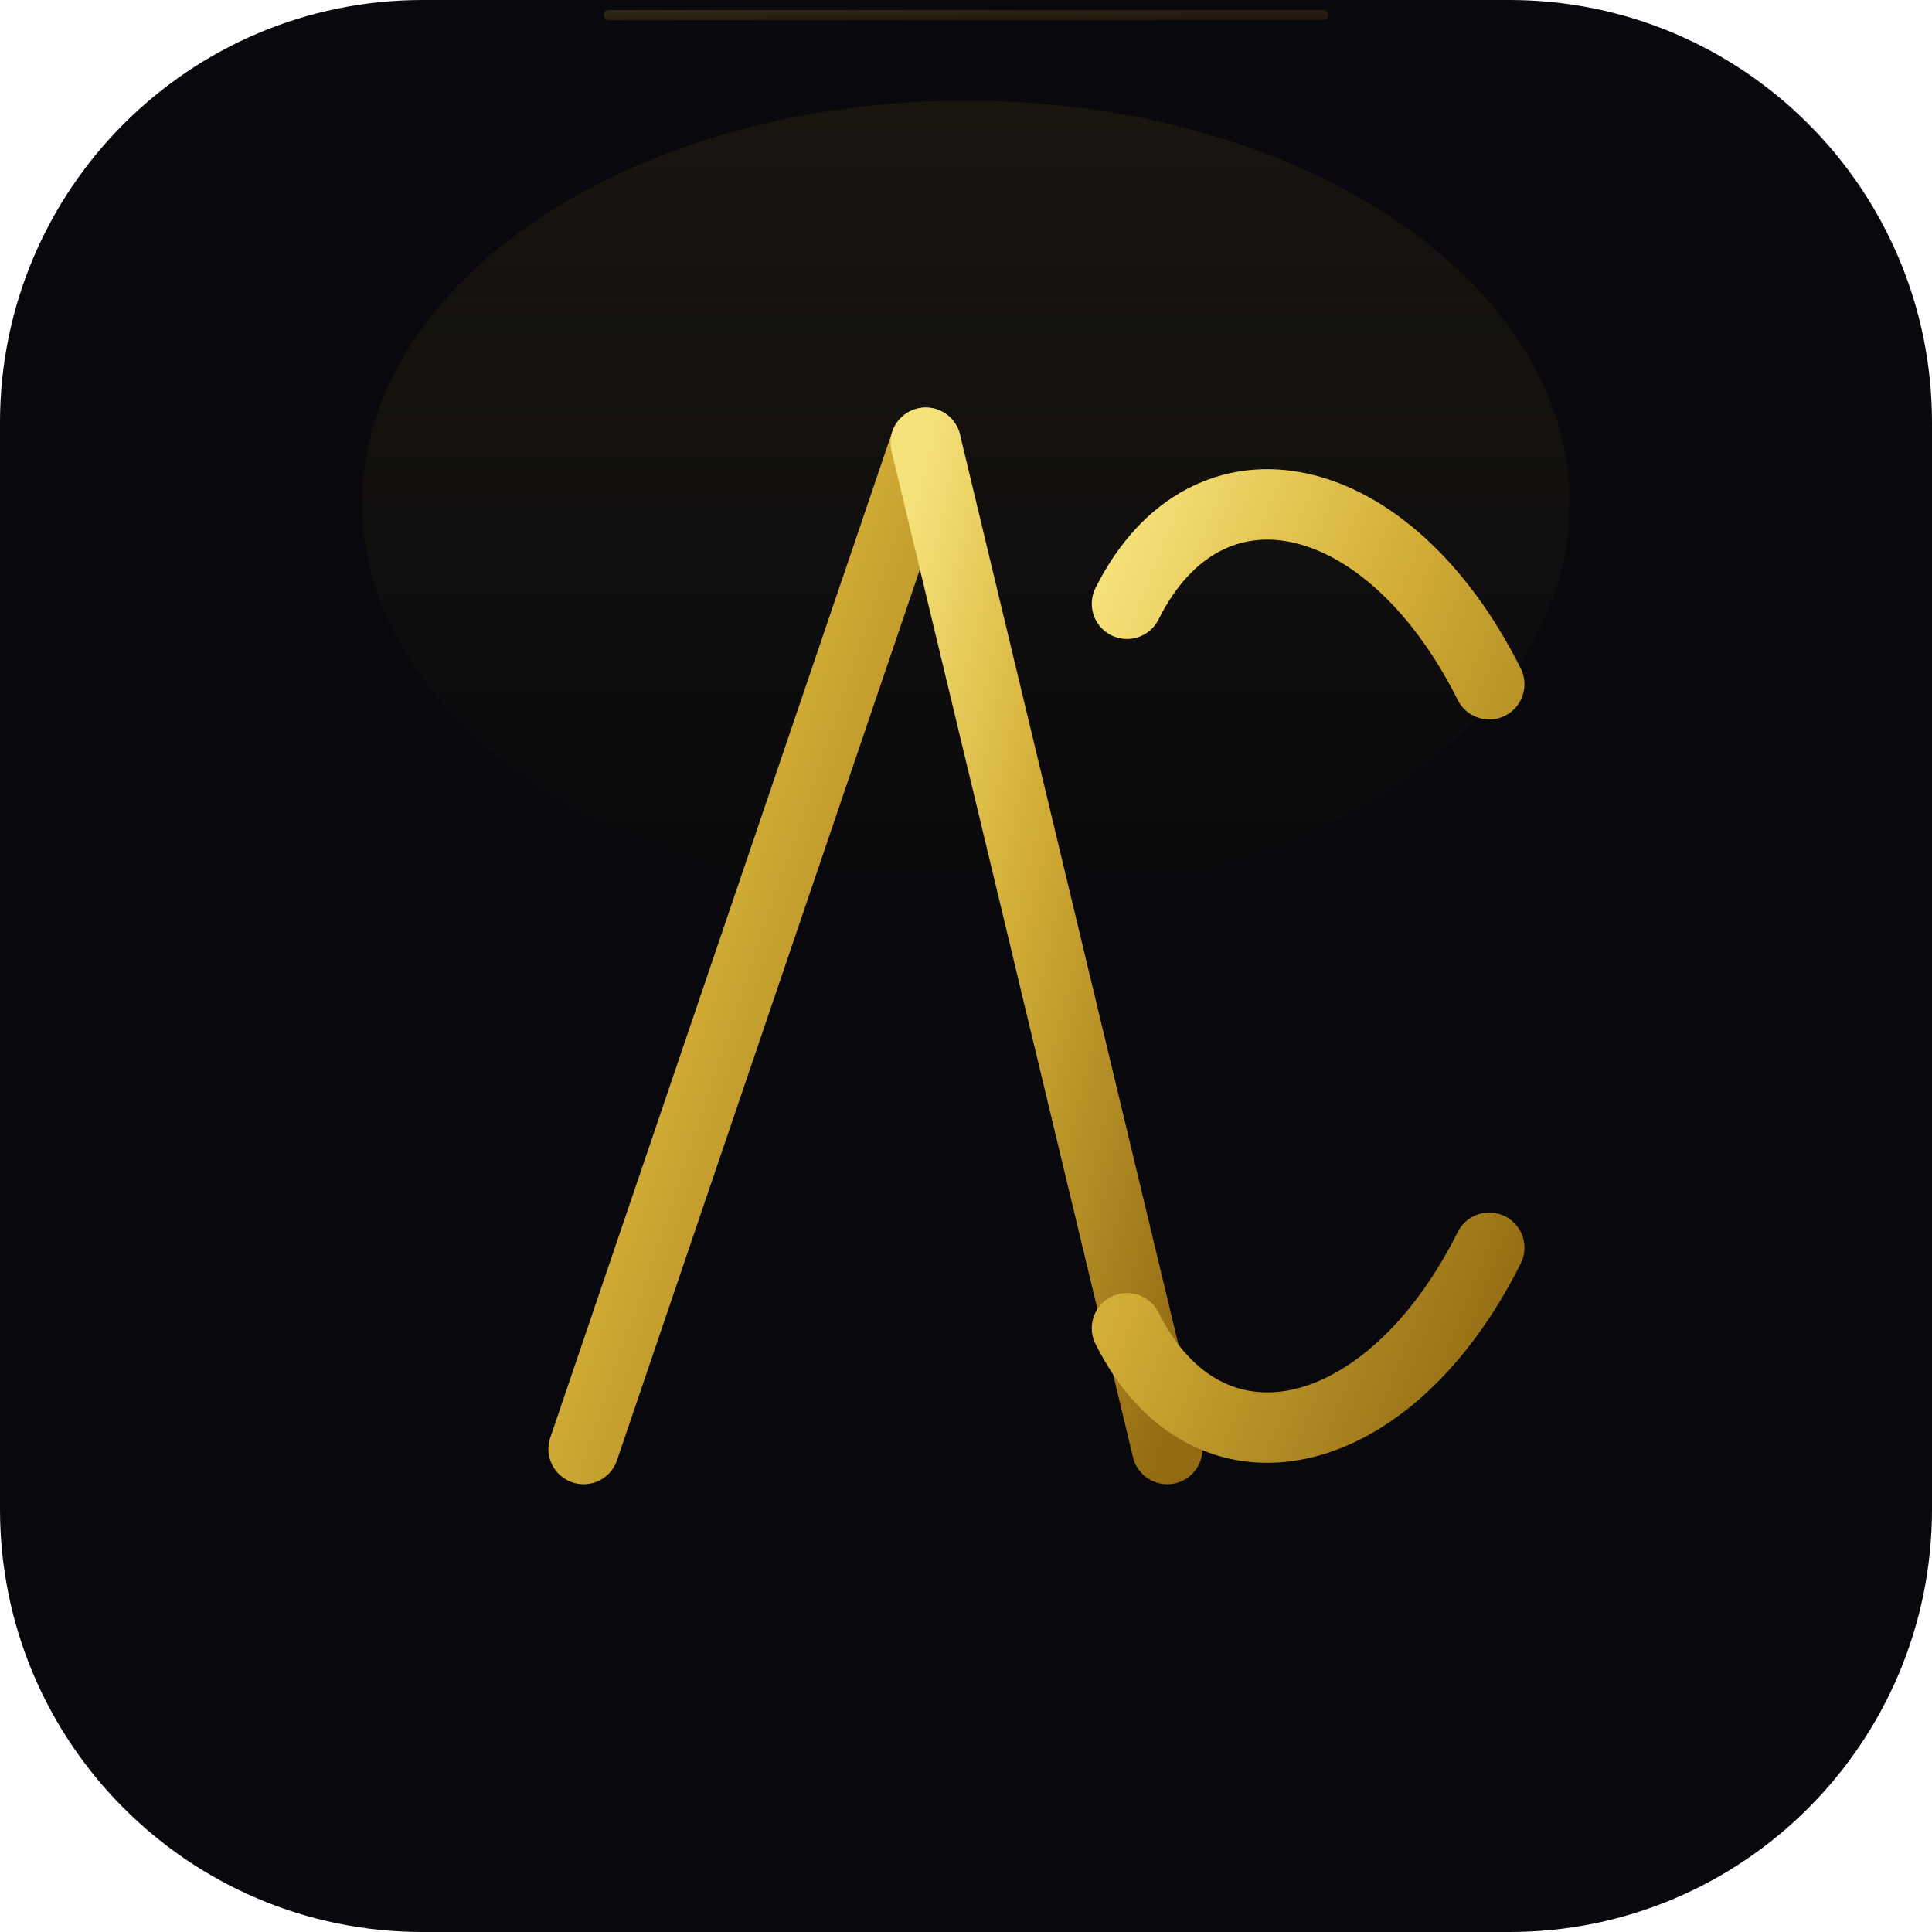
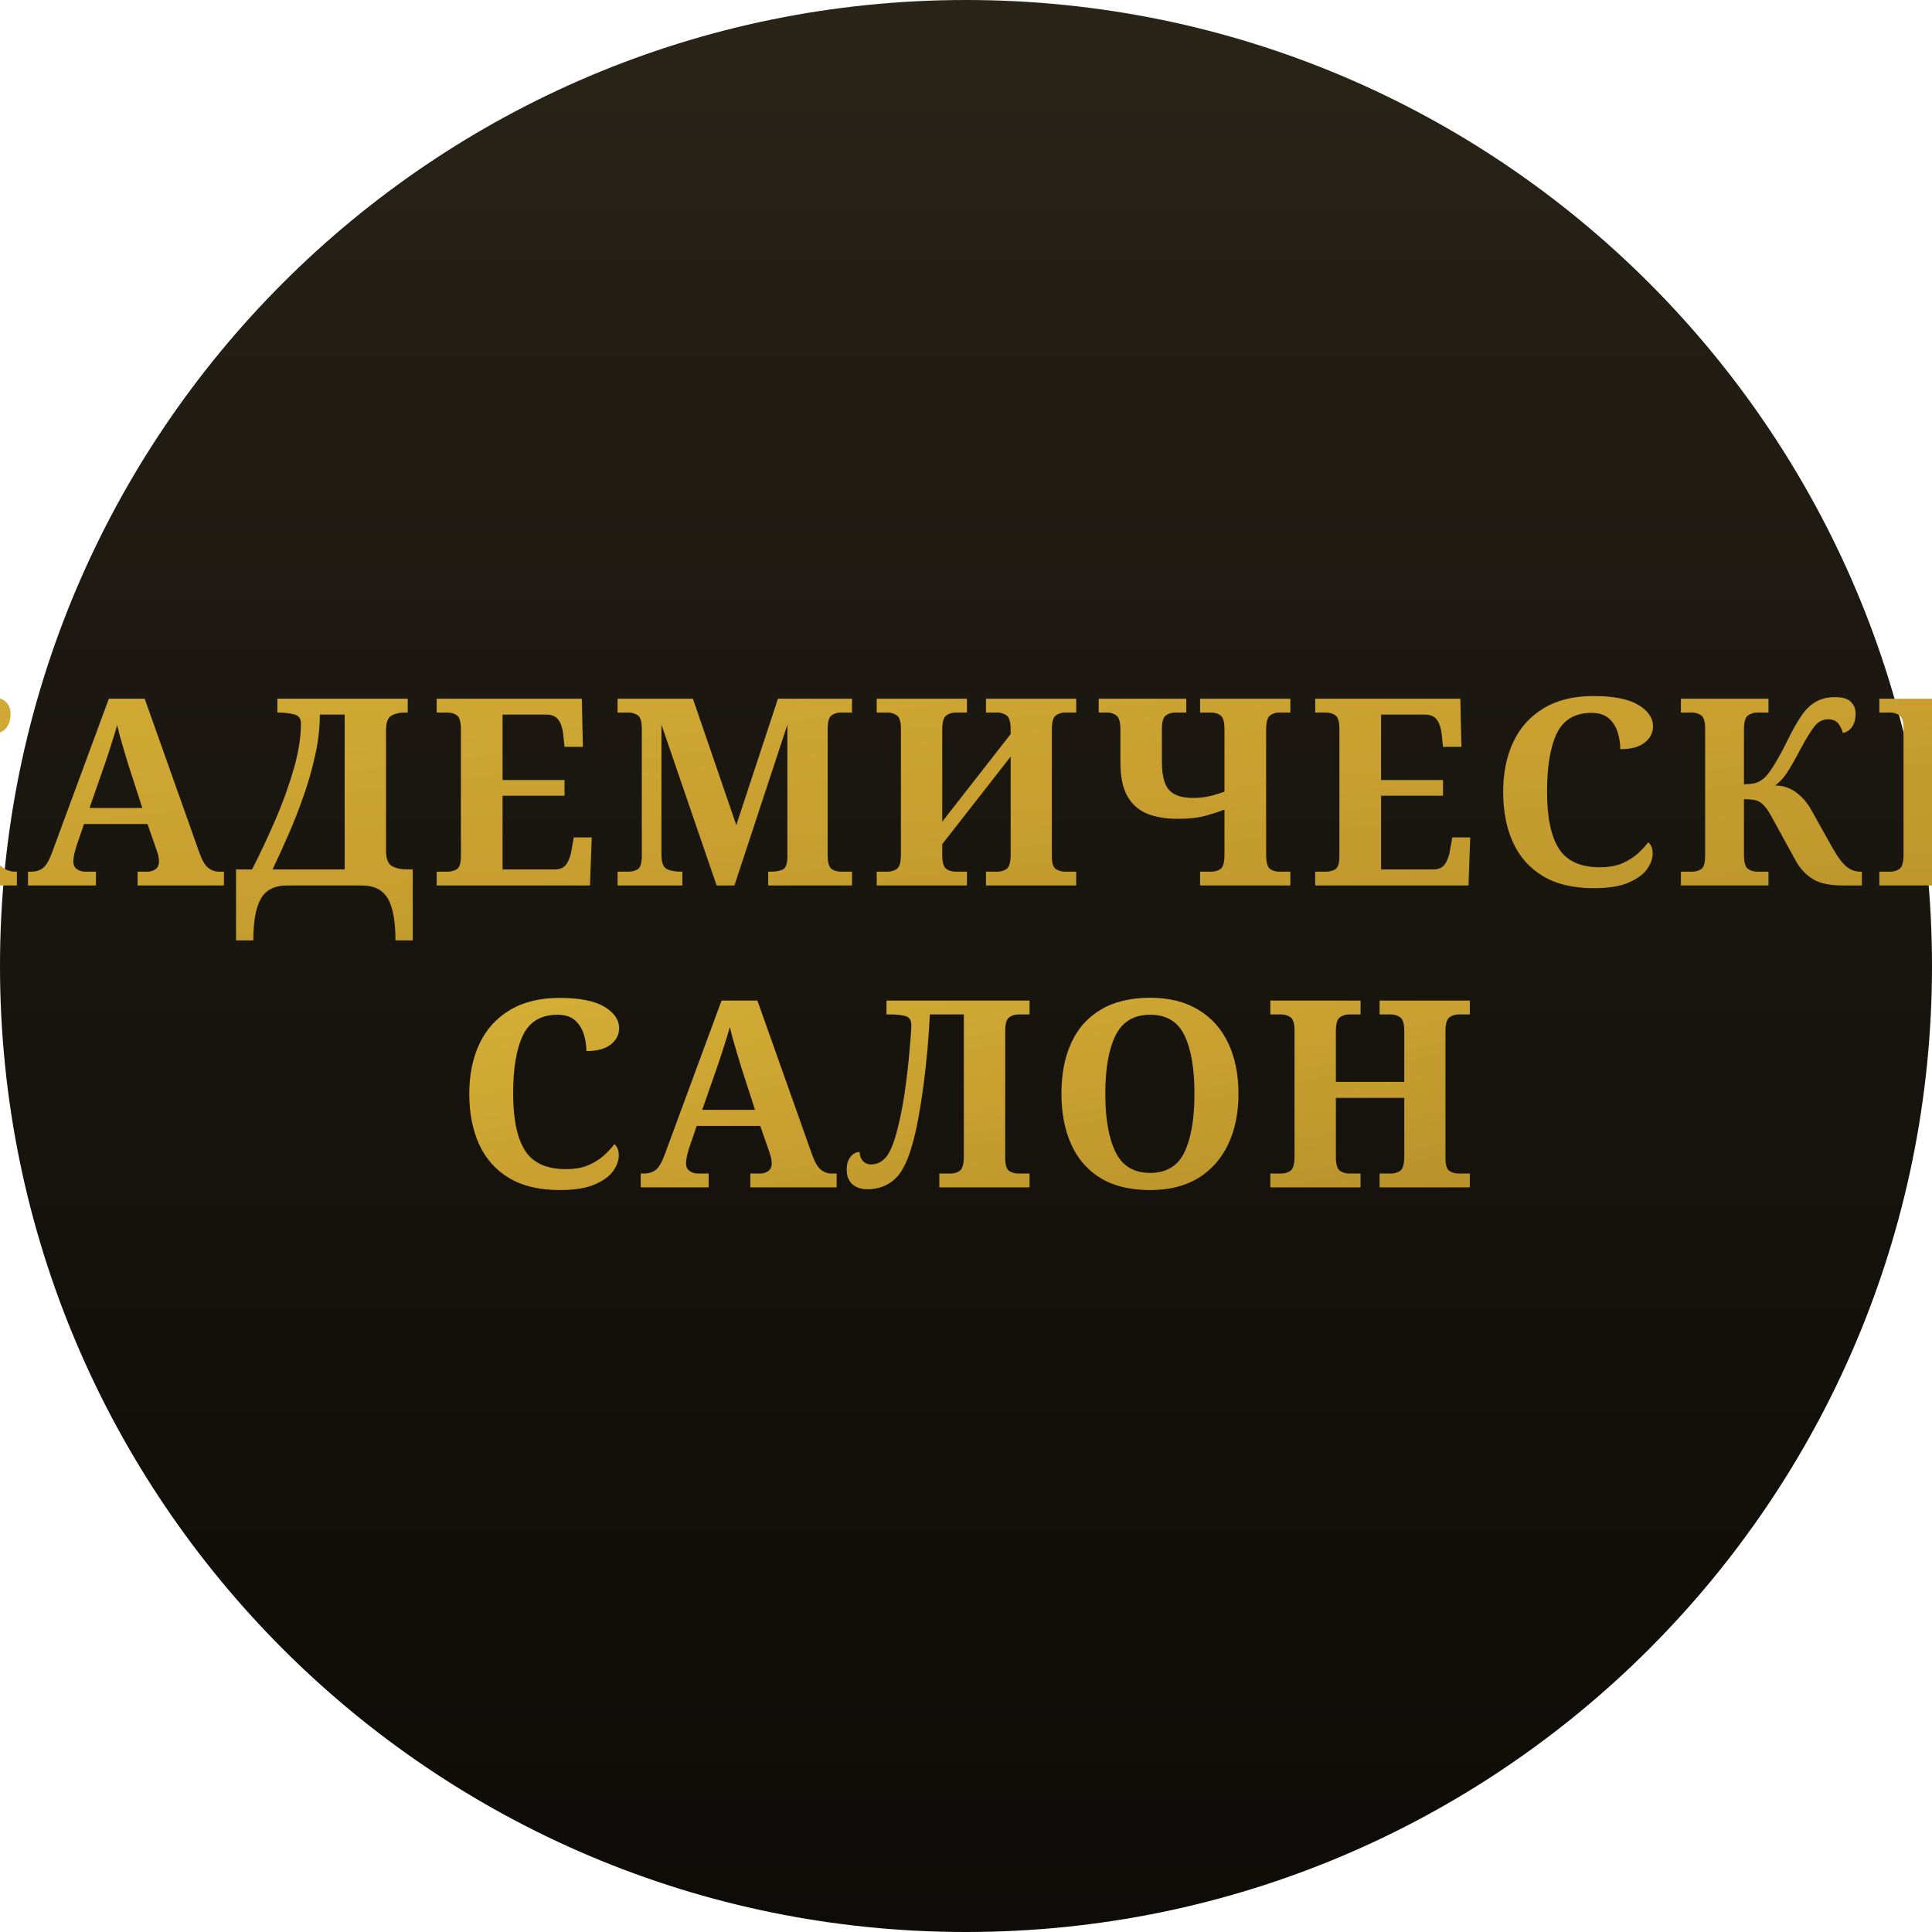
<svg xmlns="http://www.w3.org/2000/svg" viewBox="0 0 192 192">
  <defs>
+     <linearGradient id="bg" x1=".5" y1="0" x2=".5" y2="1">
+       <stop offset="0" stop-color="#2a2418" />
+       <stop offset=".4" stop-color="#1a1610" />
+       <stop offset="1" stop-color="#0e0c08" />
+     </linearGradient>
    <linearGradient id="gold" x1="0" y1="0" x2="1" y2="1">
-       <stop offset="0" stop-color="#f6e27a" />
-       <stop offset=".4" stop-color="#d4af37" />
-       <stop offset="1" stop-color="#916a12" />
+       <stop offset="0" stop-color="#d4af37" />
+       <stop offset=".5" stop-color="#c9a030" />
+       <stop offset="1" stop-color="#b8922a" />
    </linearGradient>
-     <linearGradient id="glow" x1=".5" y1="0" x2=".5" y2="1">
-       <stop offset="0" stop-color="#d4af37" stop-opacity=".08" />
-       <stop offset="1" stop-color="#d4af37" stop-opacity="0" />
-     </linearGradient>
-     <filter id="soft">
-       <feGaussianBlur in="SourceGraphic" stdDeviation=".5" />
-     </filter>
  </defs>
-   <rect width="192" height="192" rx="42" fill="#09080c" />
-   <ellipse cx="96" cy="50" rx="60" ry="40" fill="url(#glow)" />
-   <g fill="none" stroke="url(#gold)" stroke-linecap="round" stroke-linejoin="round" transform="translate(96,96)">
-     <line x1="-38" y1="48" x2="-4" y2="-52" stroke-width="7" />
-     <line x1="20" y1="48" x2="-4" y2="-52" stroke-width="7" />
-     <line x1="-26" y1="18" x2="14" y2="18" stroke-width="5" />
-     <path d="M52 -28 C42 -48, 24 -52, 16 -36 M16 36 C24 52, 42 48, 52 28" stroke-width="7" />
-   </g>
-   <rect x="60" y="1" width="72" height="1" rx=".5" fill="url(#gold)" opacity=".15" />
+   <circle cx="96" cy="96" r="96" fill="url(#bg)" />
+   <text x="96" y="88" text-anchor="middle" font-family="'Playfair Display','Georgia',serif" font-size="26" font-weight="700" fill="url(#gold)" letter-spacing="1">АКАДЕМИЧЕСКИЙ</text>
+   <text x="96" y="118" text-anchor="middle" font-family="'Playfair Display','Georgia',serif" font-size="26" font-weight="700" fill="url(#gold)" letter-spacing="1">САЛОН</text>
</svg>
